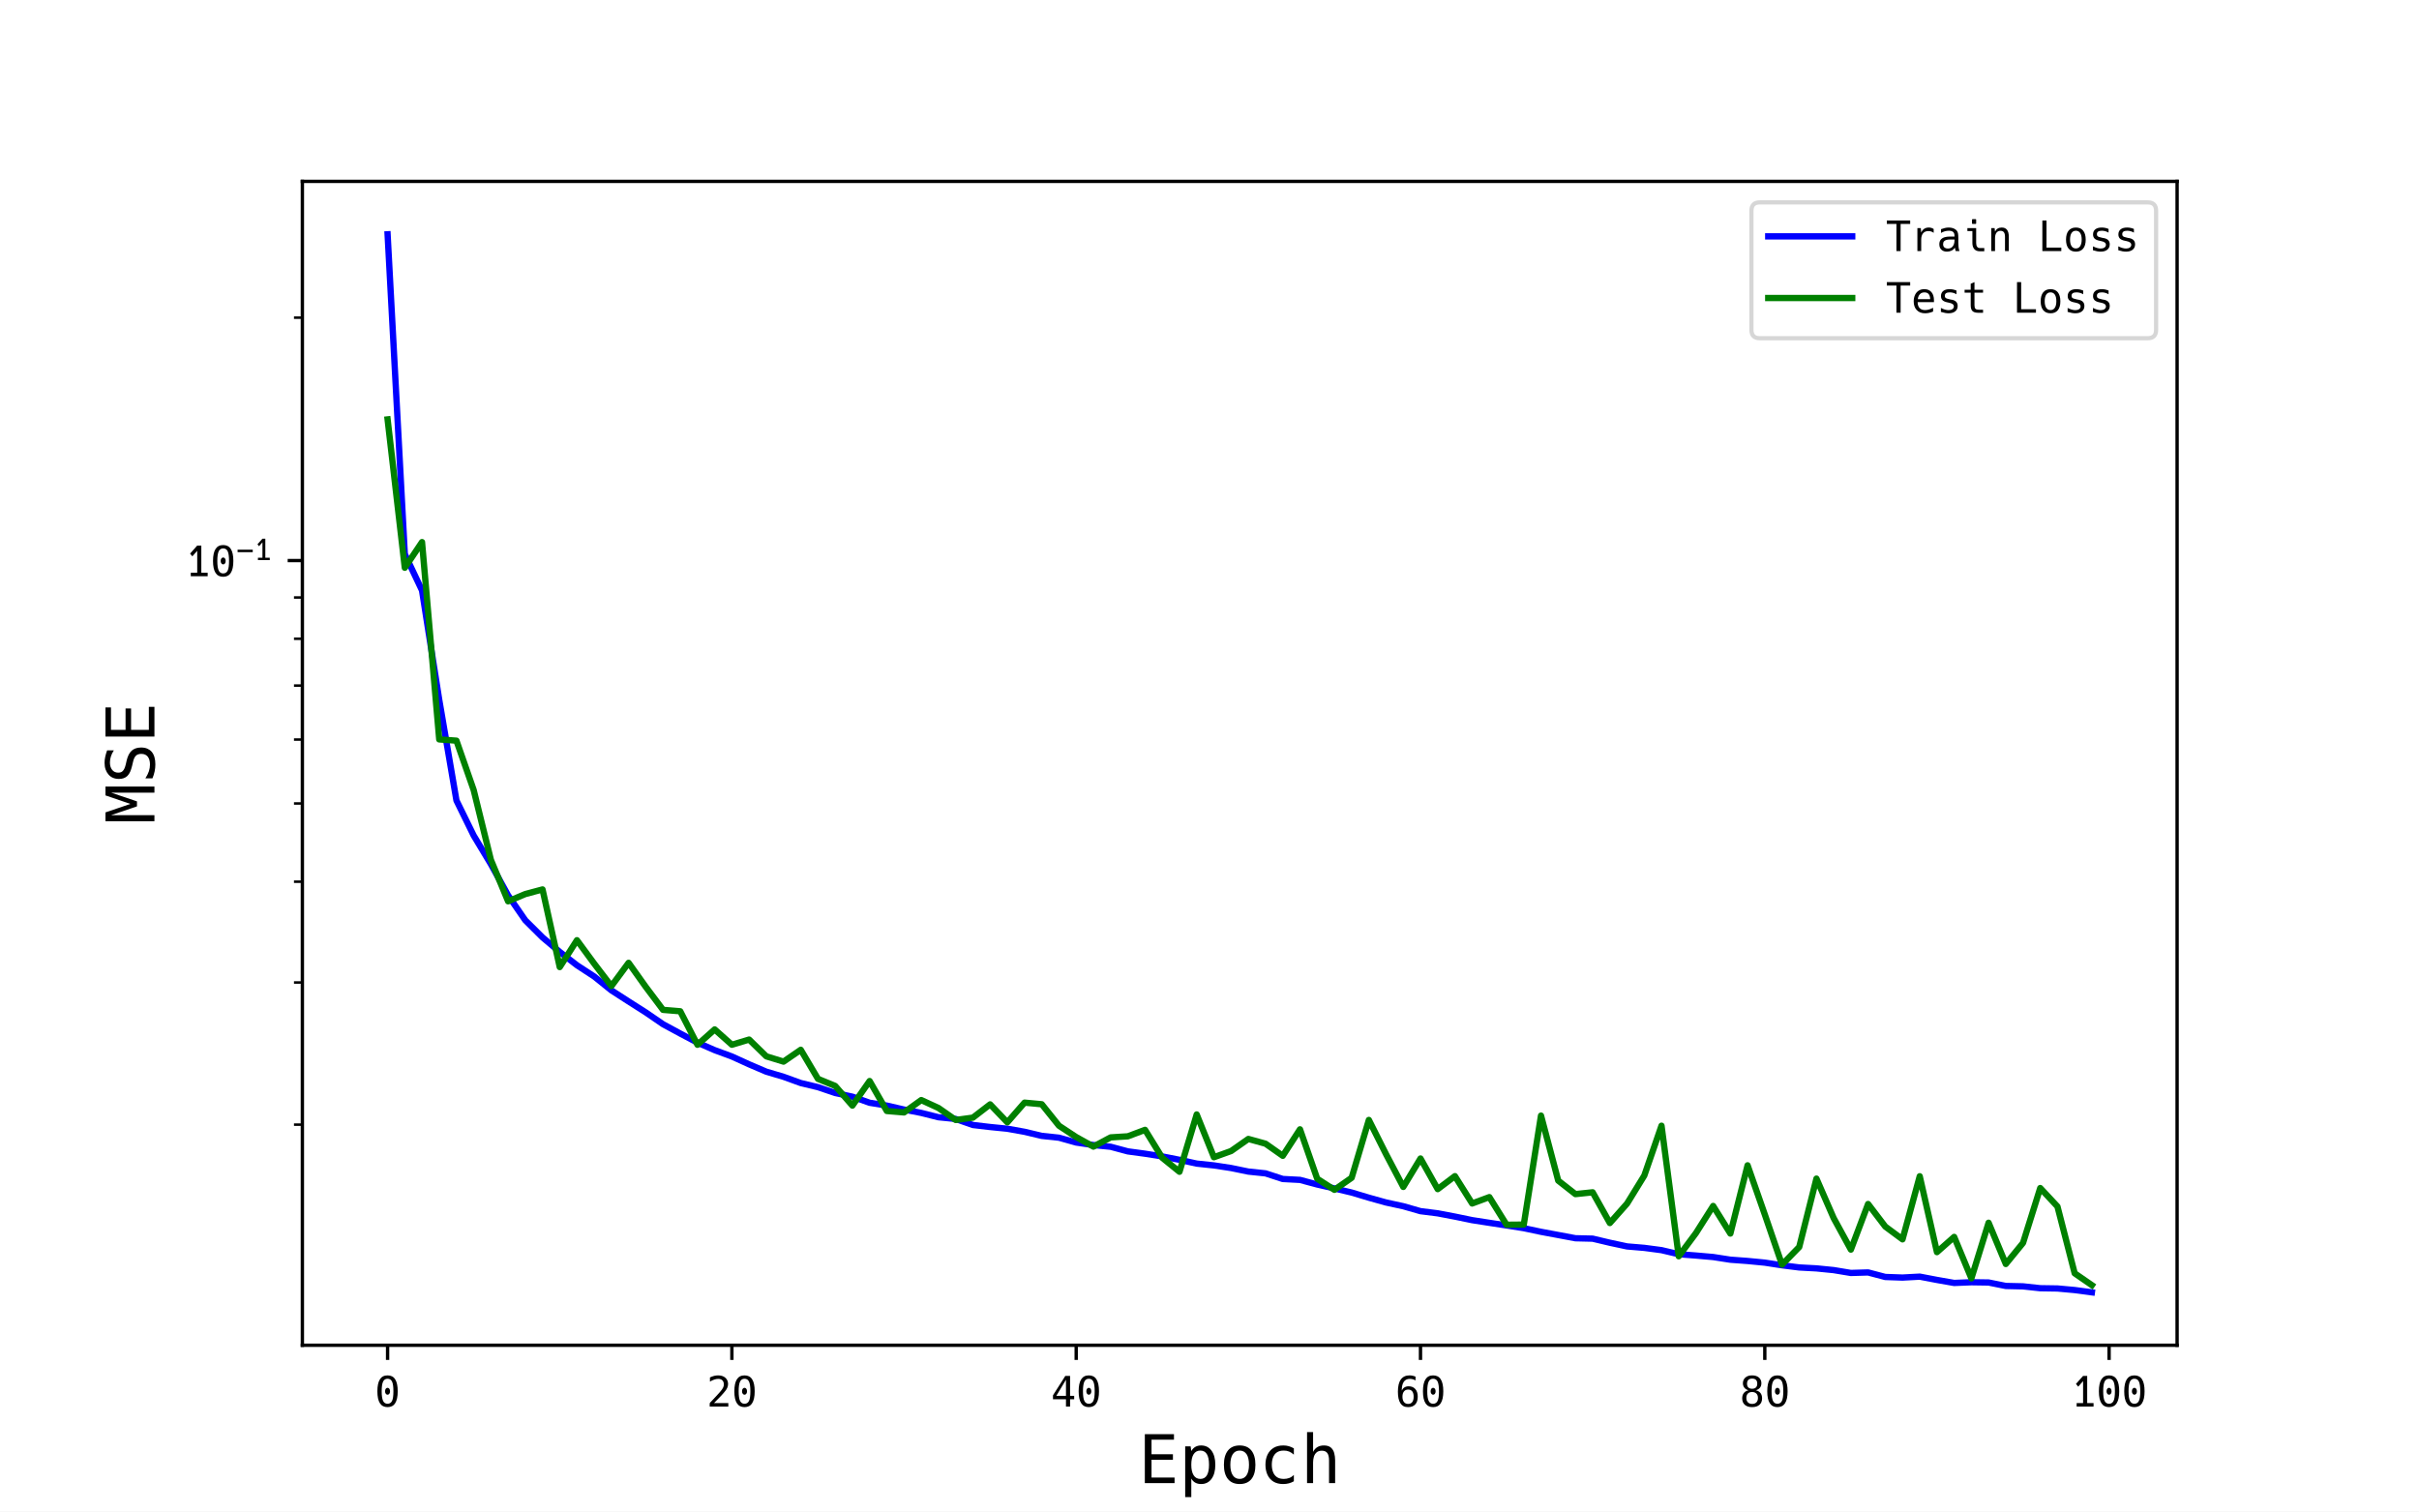
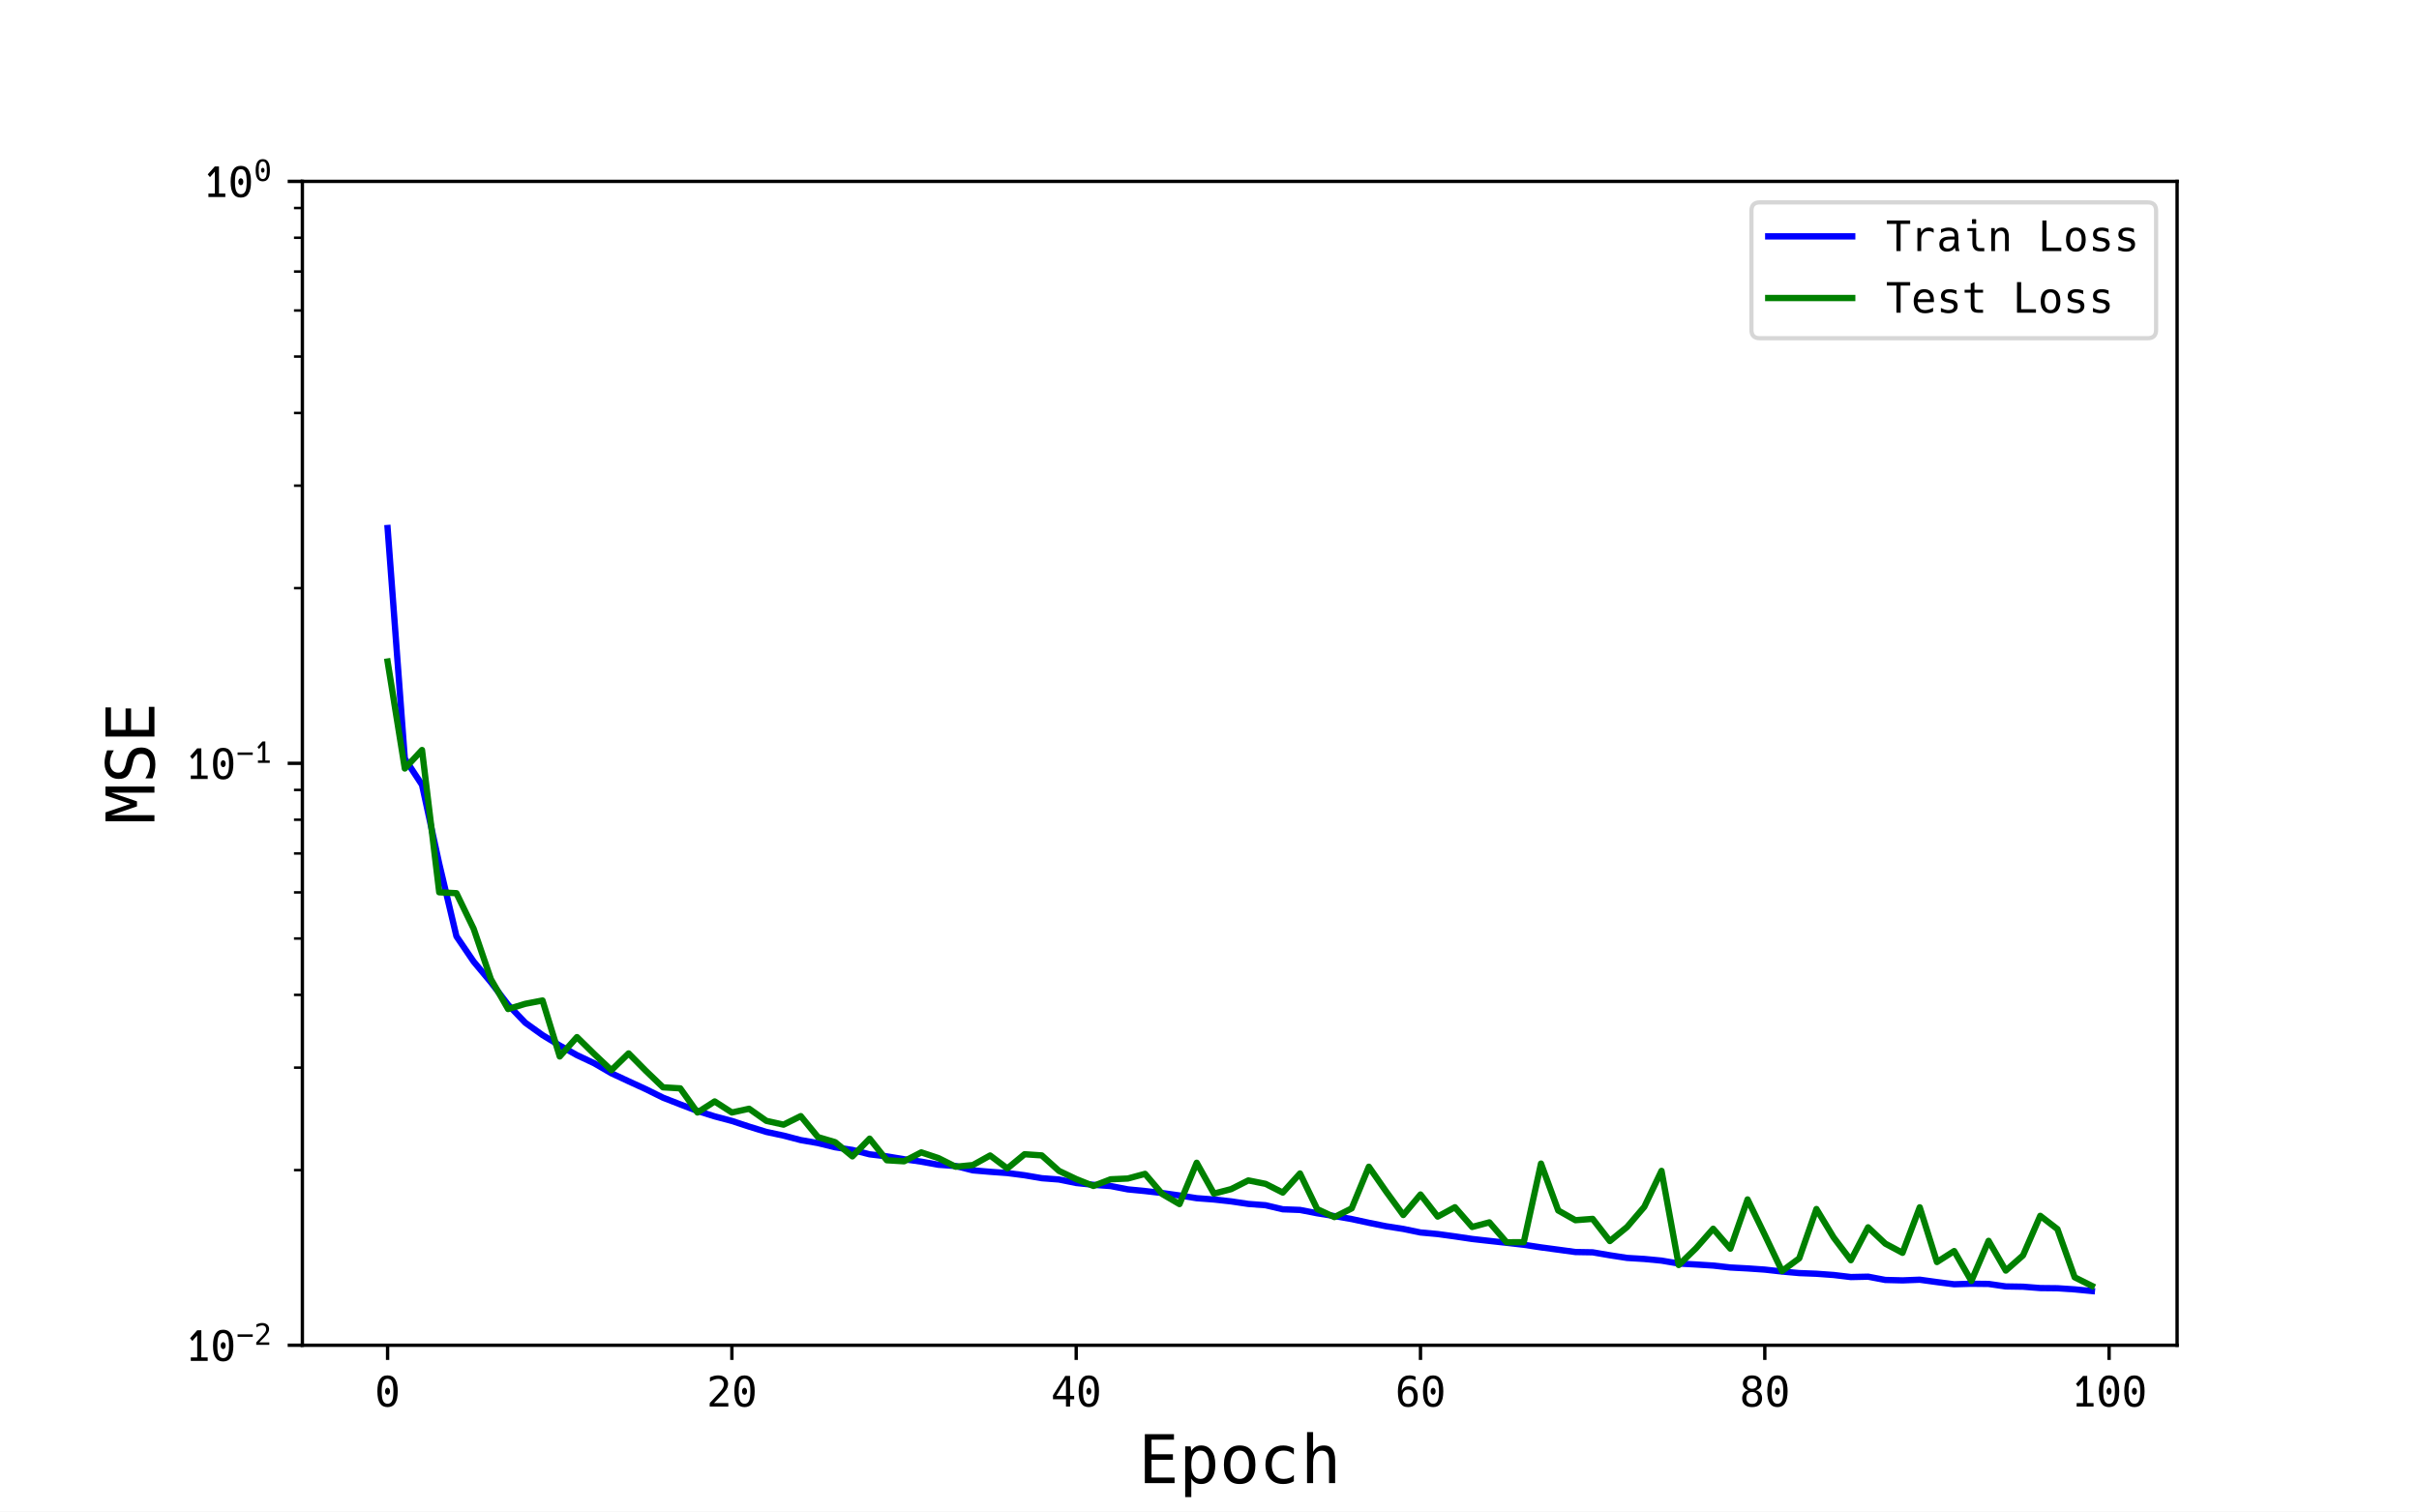
<svg xmlns="http://www.w3.org/2000/svg" xmlns:xlink="http://www.w3.org/1999/xlink" width="576pt" height="360pt" viewBox="0 0 576 360" version="1.1">
  <defs>
    <style type="text/css">*{stroke-linejoin: round; stroke-linecap: butt}</style>
  </defs>
  <g id="figure_1">
    <g id="patch_1">
      <path d="M 0 360  L 576 360  L 576 0  L 0 0  z " style="fill: #ffffff" />
    </g>
    <g id="axes_1">
      <g id="patch_2">
        <path d="M 72 320.4  L 518.4 320.4  L 518.4 43.2  L 72 43.2  z " style="fill: #ffffff" />
      </g>
      <g id="matplotlib.axis_1">
        <g id="xtick_1">
          <g id="line2d_1">
            <defs>
-               <path id="m66e5d75732" d="M 0 0  L 0 3.5  " style="stroke: #000000; stroke-width: 0.8" />
-             </defs>
-             <g>
-               <use xlink:href="#m66e5d75732" x="92.291" y="320.4" style="stroke: #000000; stroke-width: 0.8" />
+               <path id="m4c29bef9dd" d="M 0 0  L 0 3.5  " style="stroke: #000000; stroke-width: 0.8" />
+             </defs>
+             <g>
+               <use xlink:href="#m4c29bef9dd" x="92.291" y="320.4" style="stroke: #000000; stroke-width: 0.8" />
            </g>
          </g>
          <g id="text_1">
            <g transform="translate(89.27294 334.9984) scale(0.1 -0.1)">
              <defs>
                <path id="HackGen35Console-Regular-30" d="M 1925 -88  Q 1144 -88 763 506  Q 375 1100 375 2325  Q 375 3550 763 4150  Q 1144 4750 1925 4750  Q 2306 4750 2597 4606  Q 2888 4463 3088 4150  Q 3475 3550 3475 2325  Q 3475 1113 3088 513  Q 2888 200 2597 56  Q 2306 -88 1925 -88  z M 1925 425  Q 2400 425 2613 863  Q 2819 1288 2819 2325  Q 2819 3363 2613 3800  Q 2400 4238 1925 4238  Q 1456 4238 1244 3800  Q 1031 3350 1031 2325  Q 1031 1313 1244 863  Q 1456 425 1925 425  z M 1925 1800  Q 1763 1800 1656 1950  Q 1544 2088 1544 2325  Q 1544 2563 1653 2709  Q 1763 2856 1925 2856  Q 2088 2856 2197 2709  Q 2306 2563 2306 2325  Q 2306 2088 2197 1944  Q 2088 1800 1925 1800  z " transform="scale(0.015625)" />
              </defs>
              <use xlink:href="#HackGen35Console-Regular-30" />
            </g>
          </g>
        </g>
        <g id="xtick_2">
          <g id="line2d_2">
            <g>
-               <use xlink:href="#m66e5d75732" x="174.274" y="320.4" style="stroke: #000000; stroke-width: 0.8" />
+               <use xlink:href="#m4c29bef9dd" x="174.274" y="320.4" style="stroke: #000000; stroke-width: 0.8" />
            </g>
          </g>
          <g id="text_2">
            <g transform="translate(168.2384 334.9984) scale(0.1 -0.1)">
              <defs>
                <path id="HackGen35Console-Regular-32" d="M 481 419  Q 481 531 556 613  Q 731 800 981 1056  Q 1231 1313 1506 1619  Q 1719 1850 1825 1969  Q 1931 2088 1987 2150  Q 2044 2213 2106 2288  Q 2269 2488 2369 2625  Q 2469 2763 2531 2900  Q 2644 3138 2638 3388  Q 2631 3775 2406 4000  Q 2175 4225 1775 4219  Q 1213 4213 519 3800  L 519 4438  Q 844 4588 1156 4675  Q 1469 4750 1769 4750  Q 2094 4750 2375 4662  Q 2656 4575 2869 4388  Q 3056 4225 3168 3984  Q 3281 3744 3281 3444  Q 3281 3138 3144 2825  Q 3075 2669 2969 2522  Q 2863 2375 2694 2175  Q 2606 2069 2481 1928  Q 2356 1788 2188 1606  Q 2069 1481 1969 1378  Q 1869 1275 1756 1163  Q 1756 1163 1494 900  Q 1356 750 1144 531  L 3319 531  L 3319 0  L 481 0  L 481 419  z " transform="scale(0.015625)" />
              </defs>
              <use xlink:href="#HackGen35Console-Regular-32" />
              <use xlink:href="#HackGen35Console-Regular-30" transform="translate(60.35156 0)" />
            </g>
          </g>
        </g>
        <g id="xtick_3">
          <g id="line2d_3">
            <g>
-               <use xlink:href="#m66e5d75732" x="256.258" y="320.4" style="stroke: #000000; stroke-width: 0.8" />
+               <use xlink:href="#m4c29bef9dd" x="256.258" y="320.4" style="stroke: #000000; stroke-width: 0.8" />
            </g>
          </g>
          <g id="text_3">
            <g transform="translate(250.2219 334.9984) scale(0.1 -0.1)">
              <defs>
                <path id="HackGen35Console-Regular-34" d="M 2306 1113  L 325 1113  L 325 1713  L 2200 4663  L 2931 4663  L 2931 1625  L 3556 1625  L 3556 1113  L 2931 1113  L 2931 0  L 2306 0  L 2306 1113  z M 2306 1625  L 2306 4088  L 831 1625  L 2306 1625  z " transform="scale(0.015625)" />
              </defs>
              <use xlink:href="#HackGen35Console-Regular-34" />
              <use xlink:href="#HackGen35Console-Regular-30" transform="translate(60.35156 0)" />
            </g>
          </g>
        </g>
        <g id="xtick_4">
          <g id="line2d_4">
            <g>
-               <use xlink:href="#m66e5d75732" x="338.241" y="320.4" style="stroke: #000000; stroke-width: 0.8" />
+               <use xlink:href="#m4c29bef9dd" x="338.241" y="320.4" style="stroke: #000000; stroke-width: 0.8" />
            </g>
          </g>
          <g id="text_4">
            <g transform="translate(332.2054 334.9984) scale(0.1 -0.1)">
              <defs>
                <path id="HackGen35Console-Regular-36" d="M 1981 -88  Q 1556 -88 1269 63  Q 994 213 806 500  Q 606 806 512 1247  Q 419 1688 419 2263  Q 419 3525 875 4137  Q 1331 4750 2188 4750  Q 2313 4750 2434 4737  Q 2556 4725 2656 4700  Q 2781 4675 2893 4637  Q 3006 4600 3106 4563  L 3106 3981  Q 2906 4100 2681 4163  Q 2569 4194 2456 4206  Q 2344 4219 2231 4219  Q 1619 4219 1313 3769  Q 1006 3313 1006 2438  Q 1156 2750 1419 2919  Q 1694 3088 2056 3088  Q 2700 3088 3072 2669  Q 3444 2250 3444 1500  Q 3444 738 3062 325  Q 2681 -88 1981 -88  z M 1981 400  Q 2394 400 2606 681  Q 2819 963 2819 1500  Q 2819 2038 2606 2313  Q 2494 2456 2337 2522  Q 2181 2588 1988 2588  Q 1769 2588 1609 2513  Q 1450 2438 1344 2300  Q 1231 2163 1172 1963  Q 1113 1763 1113 1500  Q 1113 1238 1172 1031  Q 1231 825 1344 688  Q 1450 550 1609 475  Q 1769 400 1981 400  z " transform="scale(0.015625)" />
              </defs>
              <use xlink:href="#HackGen35Console-Regular-36" />
              <use xlink:href="#HackGen35Console-Regular-30" transform="translate(60.35156 0)" />
            </g>
          </g>
        </g>
        <g id="xtick_5">
          <g id="line2d_5">
            <g>
-               <use xlink:href="#m66e5d75732" x="420.225" y="320.4" style="stroke: #000000; stroke-width: 0.8" />
+               <use xlink:href="#m4c29bef9dd" x="420.225" y="320.4" style="stroke: #000000; stroke-width: 0.8" />
            </g>
          </g>
          <g id="text_5">
            <g transform="translate(414.1889 334.9984) scale(0.1 -0.1)">
              <defs>
                <path id="HackGen35Console-Regular-38" d="M 3044 263  Q 2644 -88 1931 -88  Q 1219 -88 819 262  Q 419 613 419 1250  Q 419 1750 669 2062  Q 919 2375 1381 2475  Q 1194 2525 1031 2625  Q 869 2725 756 2863  Q 638 3013 581 3188  Q 525 3350 525 3550  Q 531 4088 906 4425  Q 1094 4588 1344 4669  Q 1594 4750 1931 4750  Q 2581 4750 2962 4425  Q 3344 4100 3344 3550  Q 3344 3138 3119 2863  Q 2894 2588 2481 2475  Q 2956 2375 3203 2062  Q 3450 1750 3450 1256  Q 3450 931 3347 681  Q 3244 431 3044 263  z M 1931 2713  Q 2313 2713 2513 2913  Q 2713 3113 2713 3481  Q 2719 3863 2519 4063  Q 2319 4263 1931 4263  Q 1556 4263 1356 4063  Q 1156 3863 1156 3481  Q 1156 3106 1356 2909  Q 1556 2713 1931 2713  z M 1944 400  Q 2356 400 2587 640  Q 2819 881 2819 1306  Q 2819 1538 2756 1700  Q 2694 1863 2581 1975  Q 2344 2213 1931 2213  Q 1513 2213 1281 1981  Q 1050 1738 1050 1313  Q 1050 881 1281 644  Q 1519 400 1944 400  z " transform="scale(0.015625)" />
              </defs>
              <use xlink:href="#HackGen35Console-Regular-38" />
              <use xlink:href="#HackGen35Console-Regular-30" transform="translate(60.35156 0)" />
            </g>
          </g>
        </g>
        <g id="xtick_6">
          <g id="line2d_6">
            <g>
-               <use xlink:href="#m66e5d75732" x="502.208" y="320.4" style="stroke: #000000; stroke-width: 0.8" />
+               <use xlink:href="#m4c29bef9dd" x="502.208" y="320.4" style="stroke: #000000; stroke-width: 0.8" />
            </g>
          </g>
          <g id="text_6">
            <g transform="translate(493.1544 334.9984) scale(0.1 -0.1)">
              <defs>
                <path id="HackGen35Console-Regular-31" d="M 850 531  L 1831 531  L 1831 3875  L 1088 3031  L 744 3450  L 1825 4663  L 2456 4663  L 2456 531  L 3425 531  L 3425 0  L 850 0  L 850 531  z " transform="scale(0.015625)" />
              </defs>
              <use xlink:href="#HackGen35Console-Regular-31" />
              <use xlink:href="#HackGen35Console-Regular-30" transform="translate(60.35156 0)" />
              <use xlink:href="#HackGen35Console-Regular-30" transform="translate(120.7031 0)" />
            </g>
          </g>
        </g>
        <g id="text_7">
          <g transform="translate(271.0562 353.2356) scale(0.16 -0.16)">
            <defs>
              <path id="HackGen35Console-Regular-45" d="M 619 4663  L 3394 4663  L 3394 4138  L 1256 4138  L 1256 2750  L 3294 2750  L 3294 2225  L 1256 2225  L 1256 531  L 3450 531  L 3450 0  L 619 0  L 619 4663  z " transform="scale(0.015625)" />
              <path id="HackGen35Console-Regular-70" d="M 600 3500  L 1119 3500  L 1181 3050  Q 1481 3588 2119 3588  Q 2744 3588 3106 3094  Q 3469 2600 3469 1750  Q 3469 894 3106 403  Q 2744 -88 2119 -88  Q 1469 -88 1181 438  L 1181 -1331  L 600 -1331  L 600 3500  z M 2044 400  Q 2869 400 2869 1750  Q 2869 3100 2044 3100  Q 1619 3100 1400 2750  Q 1181 2400 1181 1750  Q 1181 1100 1403 750  Q 1625 400 2044 400  z " transform="scale(0.015625)" />
              <path id="HackGen35Console-Regular-6f" d="M 1931 -88  Q 1200 -88 812 384  Q 425 856 425 1743  Q 425 2631 812 3109  Q 1200 3588 1925 3588  Q 2650 3588 3037 3113  Q 3425 2638 3425 1738  Q 3425 850 3040 381  Q 2656 -88 1931 -88  z M 1925 400  Q 2350 400 2581 750  Q 2813 1100 2813 1750  Q 2813 2400 2588 2750  Q 2350 3100 1925 3100  Q 1494 3100 1266 2750  Q 1038 2400 1038 1750  Q 1038 1100 1269 750  Q 1500 400 1925 400  z " transform="scale(0.015625)" />
              <path id="HackGen35Console-Regular-63" d="M 2206 -88  Q 1656 -88 1281 143  Q 906 375 713 788  Q 519 1213 519 1750  Q 519 2294 712 2703  Q 906 3113 1281 3350  Q 1656 3588 2219 3588  Q 2506 3588 2743 3519  Q 2981 3450 3225 3313  L 3225 2713  Q 3000 2913 2778 3006  Q 2556 3100 2269 3100  Q 1844 3100 1594 2919  Q 1344 2738 1234 2431  Q 1125 2125 1125 1750  Q 1125 1375 1237 1069  Q 1350 763 1600 581  Q 1850 400 2269 400  Q 2544 400 2781 487  Q 3019 575 3225 775  L 3225 175  Q 2775 -88 2206 -88  z " transform="scale(0.015625)" />
              <path id="HackGen35Console-Regular-68" d="M 619 4863  L 1194 4863  L 1194 2975  Q 1506 3588 2225 3588  Q 2656 3588 2887 3388  Q 3119 3188 3206 2863  Q 3294 2538 3294 2169  L 3294 0  L 2713 0  L 2713 2169  Q 2713 2644 2547 2866  Q 2381 3088 2031 3088  Q 1706 3088 1525 2925  Q 1344 2763 1269 2513  Q 1194 2250 1194 1975  L 1194 0  L 619 0  L 619 4863  z " transform="scale(0.015625)" />
            </defs>
            <use xlink:href="#HackGen35Console-Regular-45" />
            <use xlink:href="#HackGen35Console-Regular-70" transform="translate(60.35156 0)" />
            <use xlink:href="#HackGen35Console-Regular-6f" transform="translate(120.7031 0)" />
            <use xlink:href="#HackGen35Console-Regular-63" transform="translate(181.0547 0)" />
            <use xlink:href="#HackGen35Console-Regular-68" transform="translate(241.4062 0)" />
          </g>
        </g>
      </g>
      <g id="matplotlib.axis_2">
        <g id="ytick_1">
          <g id="line2d_7">
            <defs>
-               <path id="m84c70e966b" d="M 0 0  L -3.5 0  " style="stroke: #000000; stroke-width: 0.8" />
-             </defs>
-             <g>
-               <use xlink:href="#m84c70e966b" x="72" y="133.509" style="stroke: #000000; stroke-width: 0.8" />
+               <path id="mb471843db1" d="M 0 0  L -3.5 0  " style="stroke: #000000; stroke-width: 0.8" />
+             </defs>
+             <g>
+               <use xlink:href="#mb471843db1" x="72" y="320.4" style="stroke: #000000; stroke-width: 0.8" />
            </g>
          </g>
          <g id="text_8">
-             <g transform="translate(44.1 137.3086) scale(0.1 -0.1)">
+             <g transform="translate(44.1 324.1992) scale(0.1 -0.1)">
              <defs>
                <path id="HackGen35Console-Regular-2212" d="M 281 2275  L 3581 2275  L 3581 1738  L 281 1738  L 281 2275  z " transform="scale(0.015625)" />
              </defs>
+               <use xlink:href="#HackGen35Console-Regular-31" transform="translate(0 0.765625)" />
+               <use xlink:href="#HackGen35Console-Regular-30" transform="translate(60.35156 0.765625)" />
+               <use xlink:href="#HackGen35Console-Regular-2212" transform="translate(121.6602 39.04688) scale(0.7)" />
+               <use xlink:href="#HackGen35Console-Regular-32" transform="translate(163.9062 39.04688) scale(0.7)" />
+             </g>
+           </g>
+         </g>
+         <g id="ytick_2">
+           <g id="line2d_8">
+             <g>
+               <use xlink:href="#mb471843db1" x="72" y="181.8" style="stroke: #000000; stroke-width: 0.8" />
+             </g>
+           </g>
+           <g id="text_9">
+             <g transform="translate(44.1 185.5992) scale(0.1 -0.1)">
              <use xlink:href="#HackGen35Console-Regular-31" transform="translate(0 0.717187)" />
              <use xlink:href="#HackGen35Console-Regular-30" transform="translate(60.35156 0.717187)" />
              <use xlink:href="#HackGen35Console-Regular-2212" transform="translate(121.6602 38.99844) scale(0.7)" />
              <use xlink:href="#HackGen35Console-Regular-31" transform="translate(163.9062 38.99844) scale(0.7)" />
            </g>
          </g>
        </g>
-         <g id="ytick_2">
-           <g id="line2d_8">
-             <defs>
-               <path id="m03bbd84090" d="M 0 0  L -2 0  " style="stroke: #000000; stroke-width: 0.6" />
-             </defs>
-             <g>
-               <use xlink:href="#m03bbd84090" x="72" y="267.848" style="stroke: #000000; stroke-width: 0.6" />
-             </g>
-           </g>
-         </g>
        <g id="ytick_3">
          <g id="line2d_9">
            <g>
-               <use xlink:href="#m03bbd84090" x="72" y="234.004" style="stroke: #000000; stroke-width: 0.6" />
+               <use xlink:href="#mb471843db1" x="72" y="43.2" style="stroke: #000000; stroke-width: 0.8" />
+             </g>
+           </g>
+           <g id="text_10">
+             <g transform="translate(48.3 46.99922) scale(0.1 -0.1)">
+               <use xlink:href="#HackGen35Console-Regular-31" transform="translate(0 0.765625)" />
+               <use xlink:href="#HackGen35Console-Regular-30" transform="translate(60.35156 0.765625)" />
+               <use xlink:href="#HackGen35Console-Regular-30" transform="translate(121.6602 39.04688) scale(0.7)" />
            </g>
          </g>
        </g>
        <g id="ytick_4">
          <g id="line2d_10">
-             <g>
-               <use xlink:href="#m03bbd84090" x="72" y="209.991" style="stroke: #000000; stroke-width: 0.6" />
+             <defs>
+               <path id="m5044adce1e" d="M 0 0  L -2 0  " style="stroke: #000000; stroke-width: 0.6" />
+             </defs>
+             <g>
+               <use xlink:href="#m5044adce1e" x="72" y="278.677" style="stroke: #000000; stroke-width: 0.6" />
            </g>
          </g>
        </g>
        <g id="ytick_5">
          <g id="line2d_11">
            <g>
-               <use xlink:href="#m03bbd84090" x="72" y="191.366" style="stroke: #000000; stroke-width: 0.6" />
+               <use xlink:href="#m5044adce1e" x="72" y="254.271" style="stroke: #000000; stroke-width: 0.6" />
            </g>
          </g>
        </g>
        <g id="ytick_6">
          <g id="line2d_12">
            <g>
-               <use xlink:href="#m03bbd84090" x="72" y="176.147" style="stroke: #000000; stroke-width: 0.6" />
+               <use xlink:href="#m5044adce1e" x="72" y="236.954" style="stroke: #000000; stroke-width: 0.6" />
            </g>
          </g>
        </g>
        <g id="ytick_7">
          <g id="line2d_13">
            <g>
-               <use xlink:href="#m03bbd84090" x="72" y="163.281" style="stroke: #000000; stroke-width: 0.6" />
+               <use xlink:href="#m5044adce1e" x="72" y="223.523" style="stroke: #000000; stroke-width: 0.6" />
            </g>
          </g>
        </g>
        <g id="ytick_8">
          <g id="line2d_14">
            <g>
-               <use xlink:href="#m03bbd84090" x="72" y="152.135" style="stroke: #000000; stroke-width: 0.6" />
+               <use xlink:href="#m5044adce1e" x="72" y="212.548" style="stroke: #000000; stroke-width: 0.6" />
            </g>
          </g>
        </g>
        <g id="ytick_9">
          <g id="line2d_15">
            <g>
-               <use xlink:href="#m03bbd84090" x="72" y="142.304" style="stroke: #000000; stroke-width: 0.6" />
+               <use xlink:href="#m5044adce1e" x="72" y="203.269" style="stroke: #000000; stroke-width: 0.6" />
            </g>
          </g>
        </g>
        <g id="ytick_10">
          <g id="line2d_16">
            <g>
-               <use xlink:href="#m03bbd84090" x="72" y="75.653" style="stroke: #000000; stroke-width: 0.6" />
-             </g>
-           </g>
-         </g>
-         <g id="text_9">
+               <use xlink:href="#m5044adce1e" x="72" y="195.232" style="stroke: #000000; stroke-width: 0.6" />
+             </g>
+           </g>
+         </g>
+         <g id="ytick_11">
+           <g id="line2d_17">
+             <g>
+               <use xlink:href="#m5044adce1e" x="72" y="188.142" style="stroke: #000000; stroke-width: 0.6" />
+             </g>
+           </g>
+         </g>
+         <g id="ytick_12">
+           <g id="line2d_18">
+             <g>
+               <use xlink:href="#m5044adce1e" x="72" y="140.077" style="stroke: #000000; stroke-width: 0.6" />
+             </g>
+           </g>
+         </g>
+         <g id="ytick_13">
+           <g id="line2d_19">
+             <g>
+               <use xlink:href="#m5044adce1e" x="72" y="115.671" style="stroke: #000000; stroke-width: 0.6" />
+             </g>
+           </g>
+         </g>
+         <g id="ytick_14">
+           <g id="line2d_20">
+             <g>
+               <use xlink:href="#m5044adce1e" x="72" y="98.354" style="stroke: #000000; stroke-width: 0.6" />
+             </g>
+           </g>
+         </g>
+         <g id="ytick_15">
+           <g id="line2d_21">
+             <g>
+               <use xlink:href="#m5044adce1e" x="72" y="84.923" style="stroke: #000000; stroke-width: 0.6" />
+             </g>
+           </g>
+         </g>
+         <g id="ytick_16">
+           <g id="line2d_22">
+             <g>
+               <use xlink:href="#m5044adce1e" x="72" y="73.948" style="stroke: #000000; stroke-width: 0.6" />
+             </g>
+           </g>
+         </g>
+         <g id="ytick_17">
+           <g id="line2d_23">
+             <g>
+               <use xlink:href="#m5044adce1e" x="72" y="64.669" style="stroke: #000000; stroke-width: 0.6" />
+             </g>
+           </g>
+         </g>
+         <g id="ytick_18">
+           <g id="line2d_24">
+             <g>
+               <use xlink:href="#m5044adce1e" x="72" y="56.632" style="stroke: #000000; stroke-width: 0.6" />
+             </g>
+           </g>
+         </g>
+         <g id="ytick_19">
+           <g id="line2d_25">
+             <g>
+               <use xlink:href="#m5044adce1e" x="72" y="49.542" style="stroke: #000000; stroke-width: 0.6" />
+             </g>
+           </g>
+         </g>
+         <g id="text_11">
          <g transform="translate(36.7725 196.2862) rotate(-90) scale(0.16 -0.16)">
            <defs>
              <path id="HackGen35Console-Regular-4d" d="M 275 4663  L 1119 4663  L 1925 2288  L 2738 4663  L 3581 4663  L 3581 0  L 3000 0  L 3000 4125  L 2169 1663  L 1694 1663  L 856 4125  L 856 0  L 275 0  L 275 4663  z " transform="scale(0.015625)" />
              <path id="HackGen35Console-Regular-53" d="M 1831 -88  Q 1494 -88 1162 -19  Q 831 50 500 188  L 500 863  Q 850 638 1181 525  Q 1494 425 1819 425  Q 2294 425 2569 638  Q 2831 850 2831 1250  Q 2831 1588 2656 1763  Q 2556 1863 2406 1931  Q 2256 2000 2019 2050  L 1681 2131  Q 1369 2206 1131 2309  Q 894 2413 731 2575  Q 444 2875 444 3375  Q 444 4013 863 4375  Q 1063 4550 1341 4650  Q 1619 4750 1981 4750  Q 2256 4750 2544 4688  Q 2688 4656 2847 4612  Q 3006 4569 3169 4506  L 3169 3863  Q 3019 3963 2875 4031  Q 2731 4100 2594 4144  Q 2306 4238 2013 4238  Q 1569 4238 1306 4025  Q 1044 3813 1044 3450  Q 1044 3288 1087 3181  Q 1131 3075 1219 3000  Q 1394 2831 1850 2725  L 2181 2650  Q 2831 2500 3131 2169  Q 3431 1844 3438 1281  Q 3438 925 3328 675  Q 3219 425 3031 263  Q 2619 -88 1831 -88  z " transform="scale(0.015625)" />
            </defs>
            <use xlink:href="#HackGen35Console-Regular-4d" />
            <use xlink:href="#HackGen35Console-Regular-53" transform="translate(60.35156 0)" />
            <use xlink:href="#HackGen35Console-Regular-45" transform="translate(120.7031 0)" />
          </g>
        </g>
      </g>
-       <g id="line2d_17">
-         <path d="M 92.291 55.8  L 96.39 131.973  L 100.489 140.626  L 104.588 166.691  L 108.688 190.65  L 112.787 198.995  L 116.886 205.811  L 120.985 213.255  L 125.084 219.19  L 129.183 223.268  L 133.283 226.716  L 137.382 229.896  L 141.481 232.57  L 145.58 235.876  L 149.679 238.521  L 153.779 241.129  L 157.878 243.939  L 161.977 246.158  L 166.076 248.327  L 170.175 250.114  L 174.274 251.625  L 178.374 253.493  L 182.473 255.246  L 186.572 256.461  L 190.671 257.948  L 194.77 258.931  L 198.869 260.319  L 202.969 261.197  L 207.068 262.646  L 211.167 263.321  L 215.266 264.266  L 219.365 265.066  L 223.464 266.095  L 227.564 266.506  L 231.663 267.942  L 235.762 268.421  L 239.861 268.829  L 243.96 269.561  L 248.06 270.535  L 252.159 270.967  L 256.258 272.118  L 260.357 272.72  L 264.456 273.123  L 268.555 274.225  L 272.655 274.778  L 276.754 275.428  L 280.853 276.236  L 284.952 277.135  L 289.051 277.566  L 293.15 278.192  L 297.25 279.036  L 301.349 279.461  L 305.448 280.801  L 309.547 281.016  L 313.646 282.117  L 317.745 283.051  L 321.845 284.027  L 325.944 285.257  L 330.043 286.401  L 334.142 287.289  L 338.241 288.463  L 342.34 288.978  L 346.44 289.758  L 350.539 290.604  L 354.638 291.24  L 358.737 291.867  L 362.836 292.515  L 366.936 293.382  L 371.035 294.144  L 375.134 294.915  L 379.233 295.012  L 383.332 295.984  L 387.431 296.863  L 391.531 297.207  L 395.63 297.75  L 399.729 298.716  L 403.828 299.032  L 407.927 299.389  L 412.026 300.025  L 416.126 300.328  L 420.225 300.723  L 424.324 301.356  L 428.423 301.871  L 432.522 302.092  L 436.621 302.501  L 440.721 303.181  L 444.82 303.058  L 448.919 304.138  L 453.018 304.281  L 457.117 304.06  L 461.217 304.843  L 465.316 305.563  L 469.415 305.393  L 473.514 305.454  L 477.613 306.279  L 481.712 306.371  L 485.812 306.817  L 489.911 306.879  L 494.01 307.252  L 498.109 307.8  " clip-path="url(#p063c62d250)" style="fill: none; stroke: #0000ff; stroke-width: 1.5; stroke-linecap: square" />
-       </g>
-       <g id="line2d_18">
-         <path d="M 92.291 99.886  L 96.39 135.223  L 100.489 129.112  L 104.588 176.11  L 108.688 176.404  L 112.787 188.16  L 116.886 204.791  L 120.985 214.664  L 125.084 212.938  L 129.183 211.837  L 133.283 230.334  L 137.382 223.929  L 141.481 229.503  L 145.58 234.864  L 149.679 229.315  L 153.779 235.061  L 157.878 240.518  L 161.977 240.854  L 166.076 248.835  L 170.175 245.177  L 174.274 248.829  L 178.374 247.593  L 182.473 251.591  L 186.572 252.848  L 190.671 250.029  L 194.77 256.953  L 198.869 258.634  L 202.969 263.325  L 207.068 257.469  L 211.167 264.606  L 215.266 264.949  L 219.365 262.002  L 223.464 263.889  L 227.564 266.747  L 231.663 266.188  L 235.762 263.029  L 239.861 267.312  L 243.96 262.616  L 248.06 263  L 252.159 268.115  L 256.258 270.816  L 260.357 273.091  L 264.456 270.895  L 268.555 270.639  L 272.655 269.099  L 276.754 275.758  L 280.853 279.083  L 284.952 265.433  L 289.051 275.617  L 293.15 274.141  L 297.25 271.264  L 301.349 272.398  L 305.448 275.281  L 309.547 268.971  L 313.646 280.738  L 317.745 283.384  L 321.845 280.516  L 325.944 266.739  L 330.043 274.903  L 334.142 282.693  L 338.241 275.918  L 342.34 283.217  L 346.44 280.121  L 350.539 286.636  L 354.638 285.119  L 358.737 291.7  L 362.836 291.663  L 366.936 265.705  L 371.035 281.188  L 375.134 284.403  L 379.233 283.971  L 383.332 291.293  L 387.431 286.653  L 391.531 279.989  L 395.63 268.109  L 399.729 299.208  L 403.828 293.691  L 407.927 287.225  L 412.026 293.8  L 416.126 277.542  L 420.225 289.263  L 424.324 301.207  L 428.423 296.999  L 432.522 280.709  L 436.621 290.112  L 440.721 297.618  L 444.82 286.755  L 448.919 292.14  L 453.018 295.177  L 457.117 280.15  L 461.217 298.223  L 465.316 294.595  L 469.415 304.468  L 473.514 291.221  L 477.613 301.048  L 481.712 296.028  L 485.812 282.959  L 489.911 287.35  L 494.01 303.26  L 498.109 306.092  " clip-path="url(#p063c62d250)" style="fill: none; stroke: #008000; stroke-width: 1.5; stroke-linecap: square" />
+       <g id="line2d_26">
+         <path d="M 92.291 125.76  L 96.39 180.692  L 100.489 186.932  L 104.588 205.729  L 108.688 223.006  L 112.787 229.025  L 116.886 233.94  L 120.985 239.308  L 125.084 243.588  L 129.183 246.529  L 133.283 249.015  L 137.382 251.309  L 141.481 253.237  L 145.58 255.621  L 149.679 257.529  L 153.779 259.409  L 157.878 261.435  L 161.977 263.036  L 166.076 264.6  L 170.175 265.889  L 174.274 266.978  L 178.374 268.326  L 182.473 269.59  L 186.572 270.466  L 190.671 271.538  L 194.77 272.247  L 198.869 273.248  L 202.969 273.882  L 207.068 274.926  L 211.167 275.413  L 215.266 276.094  L 219.365 276.672  L 223.464 277.413  L 227.564 277.71  L 231.663 278.746  L 235.762 279.091  L 239.861 279.385  L 243.96 279.913  L 248.06 280.615  L 252.159 280.926  L 256.258 281.757  L 260.357 282.191  L 264.456 282.482  L 268.555 283.276  L 272.655 283.675  L 276.754 284.144  L 280.853 284.727  L 284.952 285.375  L 289.051 285.686  L 293.15 286.137  L 297.25 286.745  L 301.349 287.052  L 305.448 288.018  L 309.547 288.174  L 313.646 288.968  L 317.745 289.641  L 321.845 290.345  L 325.944 291.232  L 330.043 292.057  L 334.142 292.697  L 338.241 293.544  L 342.34 293.915  L 346.44 294.478  L 350.539 295.088  L 354.638 295.547  L 358.737 295.999  L 362.836 296.466  L 366.936 297.091  L 371.035 297.64  L 375.134 298.196  L 379.233 298.267  L 383.332 298.968  L 387.431 299.602  L 391.531 299.85  L 395.63 300.241  L 399.729 300.938  L 403.828 301.165  L 407.927 301.423  L 412.026 301.882  L 416.126 302.1  L 420.225 302.385  L 424.324 302.842  L 428.423 303.213  L 432.522 303.372  L 436.621 303.667  L 440.721 304.157  L 444.82 304.069  L 448.919 304.848  L 453.018 304.951  L 457.117 304.791  L 461.217 305.356  L 465.316 305.876  L 469.415 305.753  L 473.514 305.797  L 477.613 306.392  L 481.712 306.458  L 485.812 306.78  L 489.911 306.824  L 494.01 307.094  L 498.109 307.489  " clip-path="url(#pb7b6ffb011)" style="fill: none; stroke: #0000ff; stroke-width: 1.5; stroke-linecap: square" />
+       </g>
+       <g id="line2d_27">
+         <path d="M 92.291 157.553  L 96.39 183.036  L 100.489 178.629  L 104.588 212.521  L 108.688 212.733  L 112.787 221.211  L 116.886 233.205  L 120.985 240.324  L 125.084 239.079  L 129.183 238.286  L 133.283 251.624  L 137.382 247.005  L 141.481 251.025  L 145.58 254.892  L 149.679 250.89  L 153.779 255.033  L 157.878 258.969  L 161.977 259.211  L 166.076 264.966  L 170.175 262.329  L 174.274 264.962  L 178.374 264.071  L 182.473 266.954  L 186.572 267.86  L 190.671 265.828  L 194.77 270.821  L 198.869 272.033  L 202.969 275.416  L 207.068 271.193  L 211.167 276.34  L 215.266 276.587  L 219.365 274.462  L 223.464 275.823  L 227.564 277.884  L 231.663 277.48  L 235.762 275.202  L 239.861 278.291  L 243.96 274.904  L 248.06 275.182  L 252.159 278.87  L 256.258 280.818  L 260.357 282.458  L 264.456 280.875  L 268.555 280.69  L 272.655 279.58  L 276.754 284.382  L 280.853 286.78  L 284.952 276.936  L 289.051 284.28  L 293.15 283.216  L 297.25 281.141  L 301.349 281.959  L 305.448 284.038  L 309.547 279.487  L 313.646 287.973  L 317.745 289.881  L 321.845 287.813  L 325.944 277.878  L 330.043 283.765  L 334.142 289.383  L 338.241 284.497  L 342.34 289.761  L 346.44 287.528  L 350.539 292.226  L 354.638 291.132  L 358.737 295.878  L 362.836 295.852  L 366.936 277.132  L 371.035 288.298  L 375.134 290.616  L 379.233 290.304  L 383.332 295.585  L 387.431 292.238  L 391.531 287.433  L 395.63 278.866  L 399.729 301.293  L 403.828 297.314  L 407.927 292.651  L 412.026 297.393  L 416.126 285.668  L 420.225 294.121  L 424.324 302.734  L 428.423 299.7  L 432.522 287.952  L 436.621 294.733  L 440.721 300.146  L 444.82 292.312  L 448.919 296.196  L 453.018 298.386  L 457.117 287.549  L 461.217 300.582  L 465.316 297.966  L 469.415 305.086  L 473.514 295.533  L 477.613 302.62  L 481.712 299  L 485.812 289.575  L 489.911 292.742  L 494.01 304.215  L 498.109 306.257  " clip-path="url(#pb7b6ffb011)" style="fill: none; stroke: #008000; stroke-width: 1.5; stroke-linecap: square" />
      </g>
      <g id="patch_3">
        <path d="M 72 320.4  L 72 43.2  " style="fill: none; stroke: #000000; stroke-width: 0.8; stroke-linejoin: miter; stroke-linecap: square" />
      </g>
      <g id="patch_4">
        <path d="M 518.4 320.4  L 518.4 43.2  " style="fill: none; stroke: #000000; stroke-width: 0.8; stroke-linejoin: miter; stroke-linecap: square" />
      </g>
      <g id="patch_5">
        <path d="M 72 320.4  L 518.4 320.4  " style="fill: none; stroke: #000000; stroke-width: 0.8; stroke-linejoin: miter; stroke-linecap: square" />
      </g>
      <g id="patch_6">
        <path d="M 72 43.2  L 518.4 43.2  " style="fill: none; stroke: #000000; stroke-width: 0.8; stroke-linejoin: miter; stroke-linecap: square" />
      </g>
      <g id="legend_1">
        <g id="patch_7">
          <path d="M 419.041 80.556  L 511.4 80.556  Q 513.4 80.556 513.4 78.556  L 513.4 50.2  Q 513.4 48.2 511.4 48.2  L 419.041 48.2  Q 417.041 48.2 417.041 50.2  L 417.041 78.556  Q 417.041 80.556 419.041 80.556  z " style="fill: #ffffff; opacity: 0.8; stroke: #cccccc; stroke-linejoin: miter" />
        </g>
-         <g id="line2d_19">
+         <g id="line2d_28">
          <path d="M 421.041 56.298  L 431.041 56.298  L 441.041 56.298  " style="fill: none; stroke: #0000ff; stroke-width: 1.5; stroke-linecap: square" />
        </g>
-         <g id="text_10">
+         <g id="text_12">
          <g transform="translate(449.0406 59.79844) scale(0.1 -0.1)">
            <defs>
              <path id="HackGen35Console-Regular-54" d="M 1619 4138  L 156 4138  L 156 4663  L 3713 4663  L 3713 4138  L 2256 4138  L 2256 0  L 1619 0  L 1619 4138  z " transform="scale(0.015625)" />
              <path id="HackGen35Console-Regular-72" d="M 950 3500  L 1469 3500  L 1531 2813  Q 1681 3188 1975 3388  Q 2269 3588 2681 3588  Q 3119 3588 3431 3363  L 3431 2775  Q 3094 3050 2631 3050  Q 2100 3050 1815 2712  Q 1531 2375 1531 1738  L 1531 0  L 950 0  L 950 3500  z " transform="scale(0.015625)" />
              <path id="HackGen35Console-Regular-61" d="M 1594 -88  Q 1081 -88 756 200  Q 431 488 431 1038  Q 431 1488 650 1744  Q 869 2000 1222 2106  Q 1575 2213 1975 2213  L 2744 2213  L 2744 2300  Q 2744 2750 2519 2925  Q 2294 3100 1881 3100  Q 1563 3100 1259 3012  Q 956 2925 688 2763  L 688 3338  Q 975 3444 1269 3516  Q 1563 3588 1869 3588  Q 2181 3588 2475 3500  Q 2769 3413 2987 3219  Q 3206 3025 3275 2694  Q 3325 2463 3325 2000  L 3325 1281  Q 3325 988 3359 631  Q 3394 275 3506 0  L 2931 0  Q 2881 125 2850 262  Q 2819 400 2794 531  Q 2606 219 2281 65  Q 1956 -88 1594 -88  z M 1738 388  Q 2094 388 2319 563  Q 2544 738 2644 1022  Q 2744 1306 2744 1631  L 2744 1763  L 2019 1763  Q 1775 1763 1540 1706  Q 1306 1650 1156 1497  Q 1006 1344 1006 1050  Q 1006 719 1209 553  Q 1413 388 1738 388  z " transform="scale(0.015625)" />
              <path id="HackGen35Console-Regular-69" d="M 1644 4138  Q 1544 4138 1544 4225  L 1544 4769  Q 1544 4863 1644 4863  L 2094 4863  Q 2181 4863 2181 4769  L 2181 4225  Q 2181 4138 2094 4138  L 1644 4138  z M 2694 -25  Q 2181 -25 1893 306  Q 1606 638 1606 1244  L 1606 3050  L 844 3050  L 844 3500  L 2181 3500  L 2181 1244  Q 2181 863 2325 663  Q 2469 463 2744 463  L 3419 463  L 3419 -25  L 2694 -25  z " transform="scale(0.015625)" />
              <path id="HackGen35Console-Regular-6e" d="M 619 3500  L 1131 3500  L 1194 2975  Q 1506 3588 2219 3588  Q 3294 3588 3294 2169  L 3294 0  L 2713 0  L 2713 2169  Q 2713 2644 2547 2866  Q 2381 3088 2044 3088  Q 1631 3088 1413 2800  Q 1194 2500 1194 1975  L 1194 0  L 619 0  L 619 3500  z " transform="scale(0.015625)" />
              <path id="HackGen35Console-Regular-20" transform="scale(0.015625)" />
              <path id="HackGen35Console-Regular-4c" d="M 681 4663  L 1313 4663  L 1313 531  L 3569 531  L 3569 0  L 681 0  L 681 4663  z " transform="scale(0.015625)" />
              <path id="HackGen35Console-Regular-73" d="M 1844 -88  Q 1344 -88 669 125  L 669 725  Q 1331 388 1844 388  Q 2206 388 2425 544  Q 2644 700 2644 950  Q 2644 1175 2462 1312  Q 2281 1450 1881 1531  L 1638 1581  Q 1144 1681 912 1909  Q 681 2138 681 2538  Q 681 3038 1025 3313  Q 1369 3588 2006 3588  Q 2544 3588 3044 3375  L 3044 2813  Q 2556 3100 2019 3100  Q 1269 3100 1269 2588  Q 1269 2419 1331 2322  Q 1394 2225 1581 2156  Q 1769 2088 2125 2013  L 2356 1975  Q 3225 1800 3225 1025  Q 3225 506 2853 209  Q 2481 -88 1844 -88  z " transform="scale(0.015625)" />
            </defs>
            <use xlink:href="#HackGen35Console-Regular-54" />
            <use xlink:href="#HackGen35Console-Regular-72" transform="translate(60.35156 0)" />
            <use xlink:href="#HackGen35Console-Regular-61" transform="translate(120.7031 0)" />
            <use xlink:href="#HackGen35Console-Regular-69" transform="translate(181.0547 0)" />
            <use xlink:href="#HackGen35Console-Regular-6e" transform="translate(241.4062 0)" />
            <use xlink:href="#HackGen35Console-Regular-20" transform="translate(301.7578 0)" />
            <use xlink:href="#HackGen35Console-Regular-4c" transform="translate(362.1094 0)" />
            <use xlink:href="#HackGen35Console-Regular-6f" transform="translate(422.4609 0)" />
            <use xlink:href="#HackGen35Console-Regular-73" transform="translate(482.8125 0)" />
            <use xlink:href="#HackGen35Console-Regular-73" transform="translate(543.1641 0)" />
          </g>
        </g>
-         <g id="line2d_20">
+         <g id="line2d_29">
          <path d="M 421.041 70.977  L 431.041 70.977  L 441.041 70.977  " style="fill: none; stroke: #008000; stroke-width: 1.5; stroke-linecap: square" />
        </g>
-         <g id="text_11">
+         <g id="text_13">
          <g transform="translate(449.0406 74.47656) scale(0.1 -0.1)">
            <defs>
              <path id="HackGen35Console-Regular-65" d="M 2119 -88  Q 1313 -88 850 400  Q 388 888 388 1725  Q 388 2250 569 2669  Q 750 3088 1112 3338  Q 1475 3588 2006 3588  Q 2706 3588 3090 3138  Q 3475 2688 3475 1894  L 3475 1613  L 988 1613  L 988 1594  Q 988 1044 1275 722  Q 1563 400 2125 400  Q 2450 400 2756 500  Q 3063 600 3344 750  L 3344 175  Q 3044 50 2741 -19  Q 2438 -88 2119 -88  z M 2900 2063  Q 2900 2350 2812 2587  Q 2725 2825 2538 2963  Q 2338 3100 2025 3100  Q 1706 3100 1493 2959  Q 1281 2819 1159 2584  Q 1038 2350 1013 2063  L 2900 2063  z " transform="scale(0.015625)" />
              <path id="HackGen35Console-Regular-74" d="M 2531 -13  Q 1888 -13 1619 250  Q 1350 513 1350 1138  L 1350 3050  L 419 3050  L 419 3500  L 1350 3500  L 1350 4413  L 1925 4663  L 1925 3500  L 3231 3500  L 3231 3050  L 1925 3050  L 1925 1138  Q 1925 750 2072 600  Q 2219 450 2581 450  L 3231 450  L 3231 -13  L 2531 -13  z " transform="scale(0.015625)" />
            </defs>
            <use xlink:href="#HackGen35Console-Regular-54" />
            <use xlink:href="#HackGen35Console-Regular-65" transform="translate(60.35156 0)" />
            <use xlink:href="#HackGen35Console-Regular-73" transform="translate(120.7031 0)" />
            <use xlink:href="#HackGen35Console-Regular-74" transform="translate(181.0547 0)" />
            <use xlink:href="#HackGen35Console-Regular-20" transform="translate(241.4062 0)" />
            <use xlink:href="#HackGen35Console-Regular-4c" transform="translate(301.7578 0)" />
            <use xlink:href="#HackGen35Console-Regular-6f" transform="translate(362.1094 0)" />
            <use xlink:href="#HackGen35Console-Regular-73" transform="translate(422.4609 0)" />
            <use xlink:href="#HackGen35Console-Regular-73" transform="translate(482.8125 0)" />
          </g>
        </g>
      </g>
    </g>
  </g>
  <defs>
-     <clipPath id="p063c62d250">
+     <clipPath id="pb7b6ffb011">
      <rect x="72" y="43.2" width="446.4" height="277.2" />
    </clipPath>
  </defs>
</svg>
